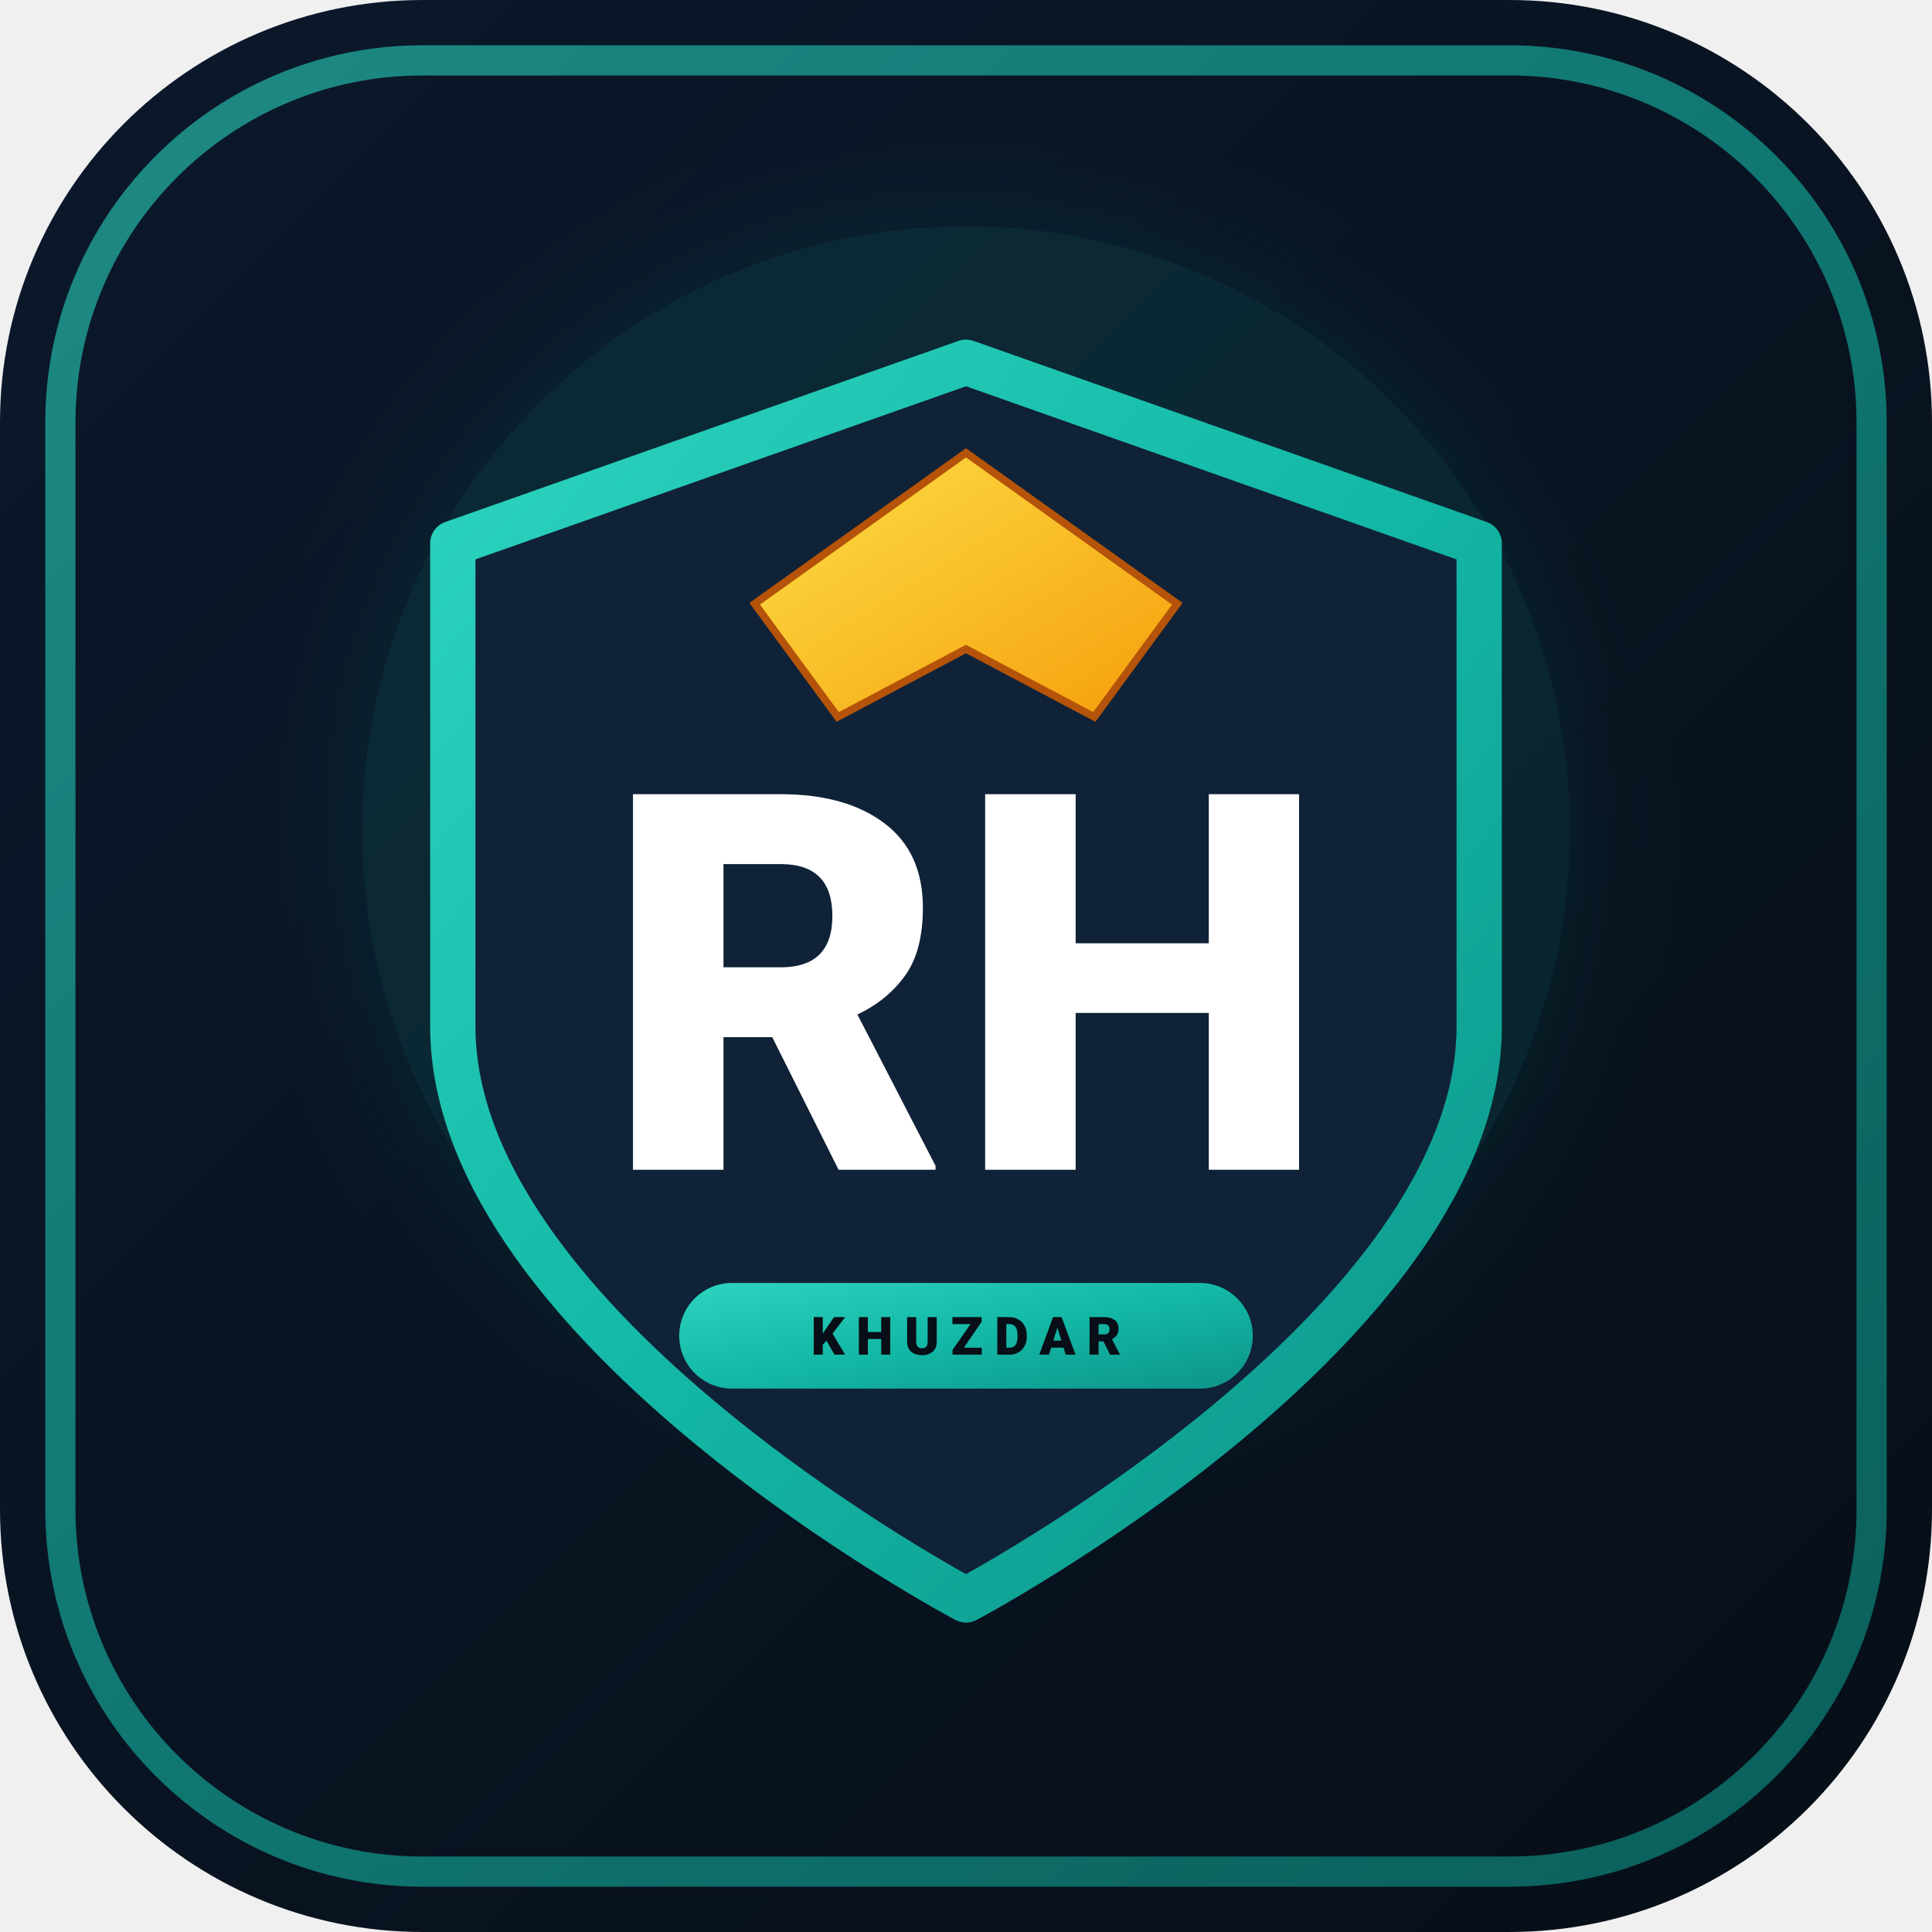
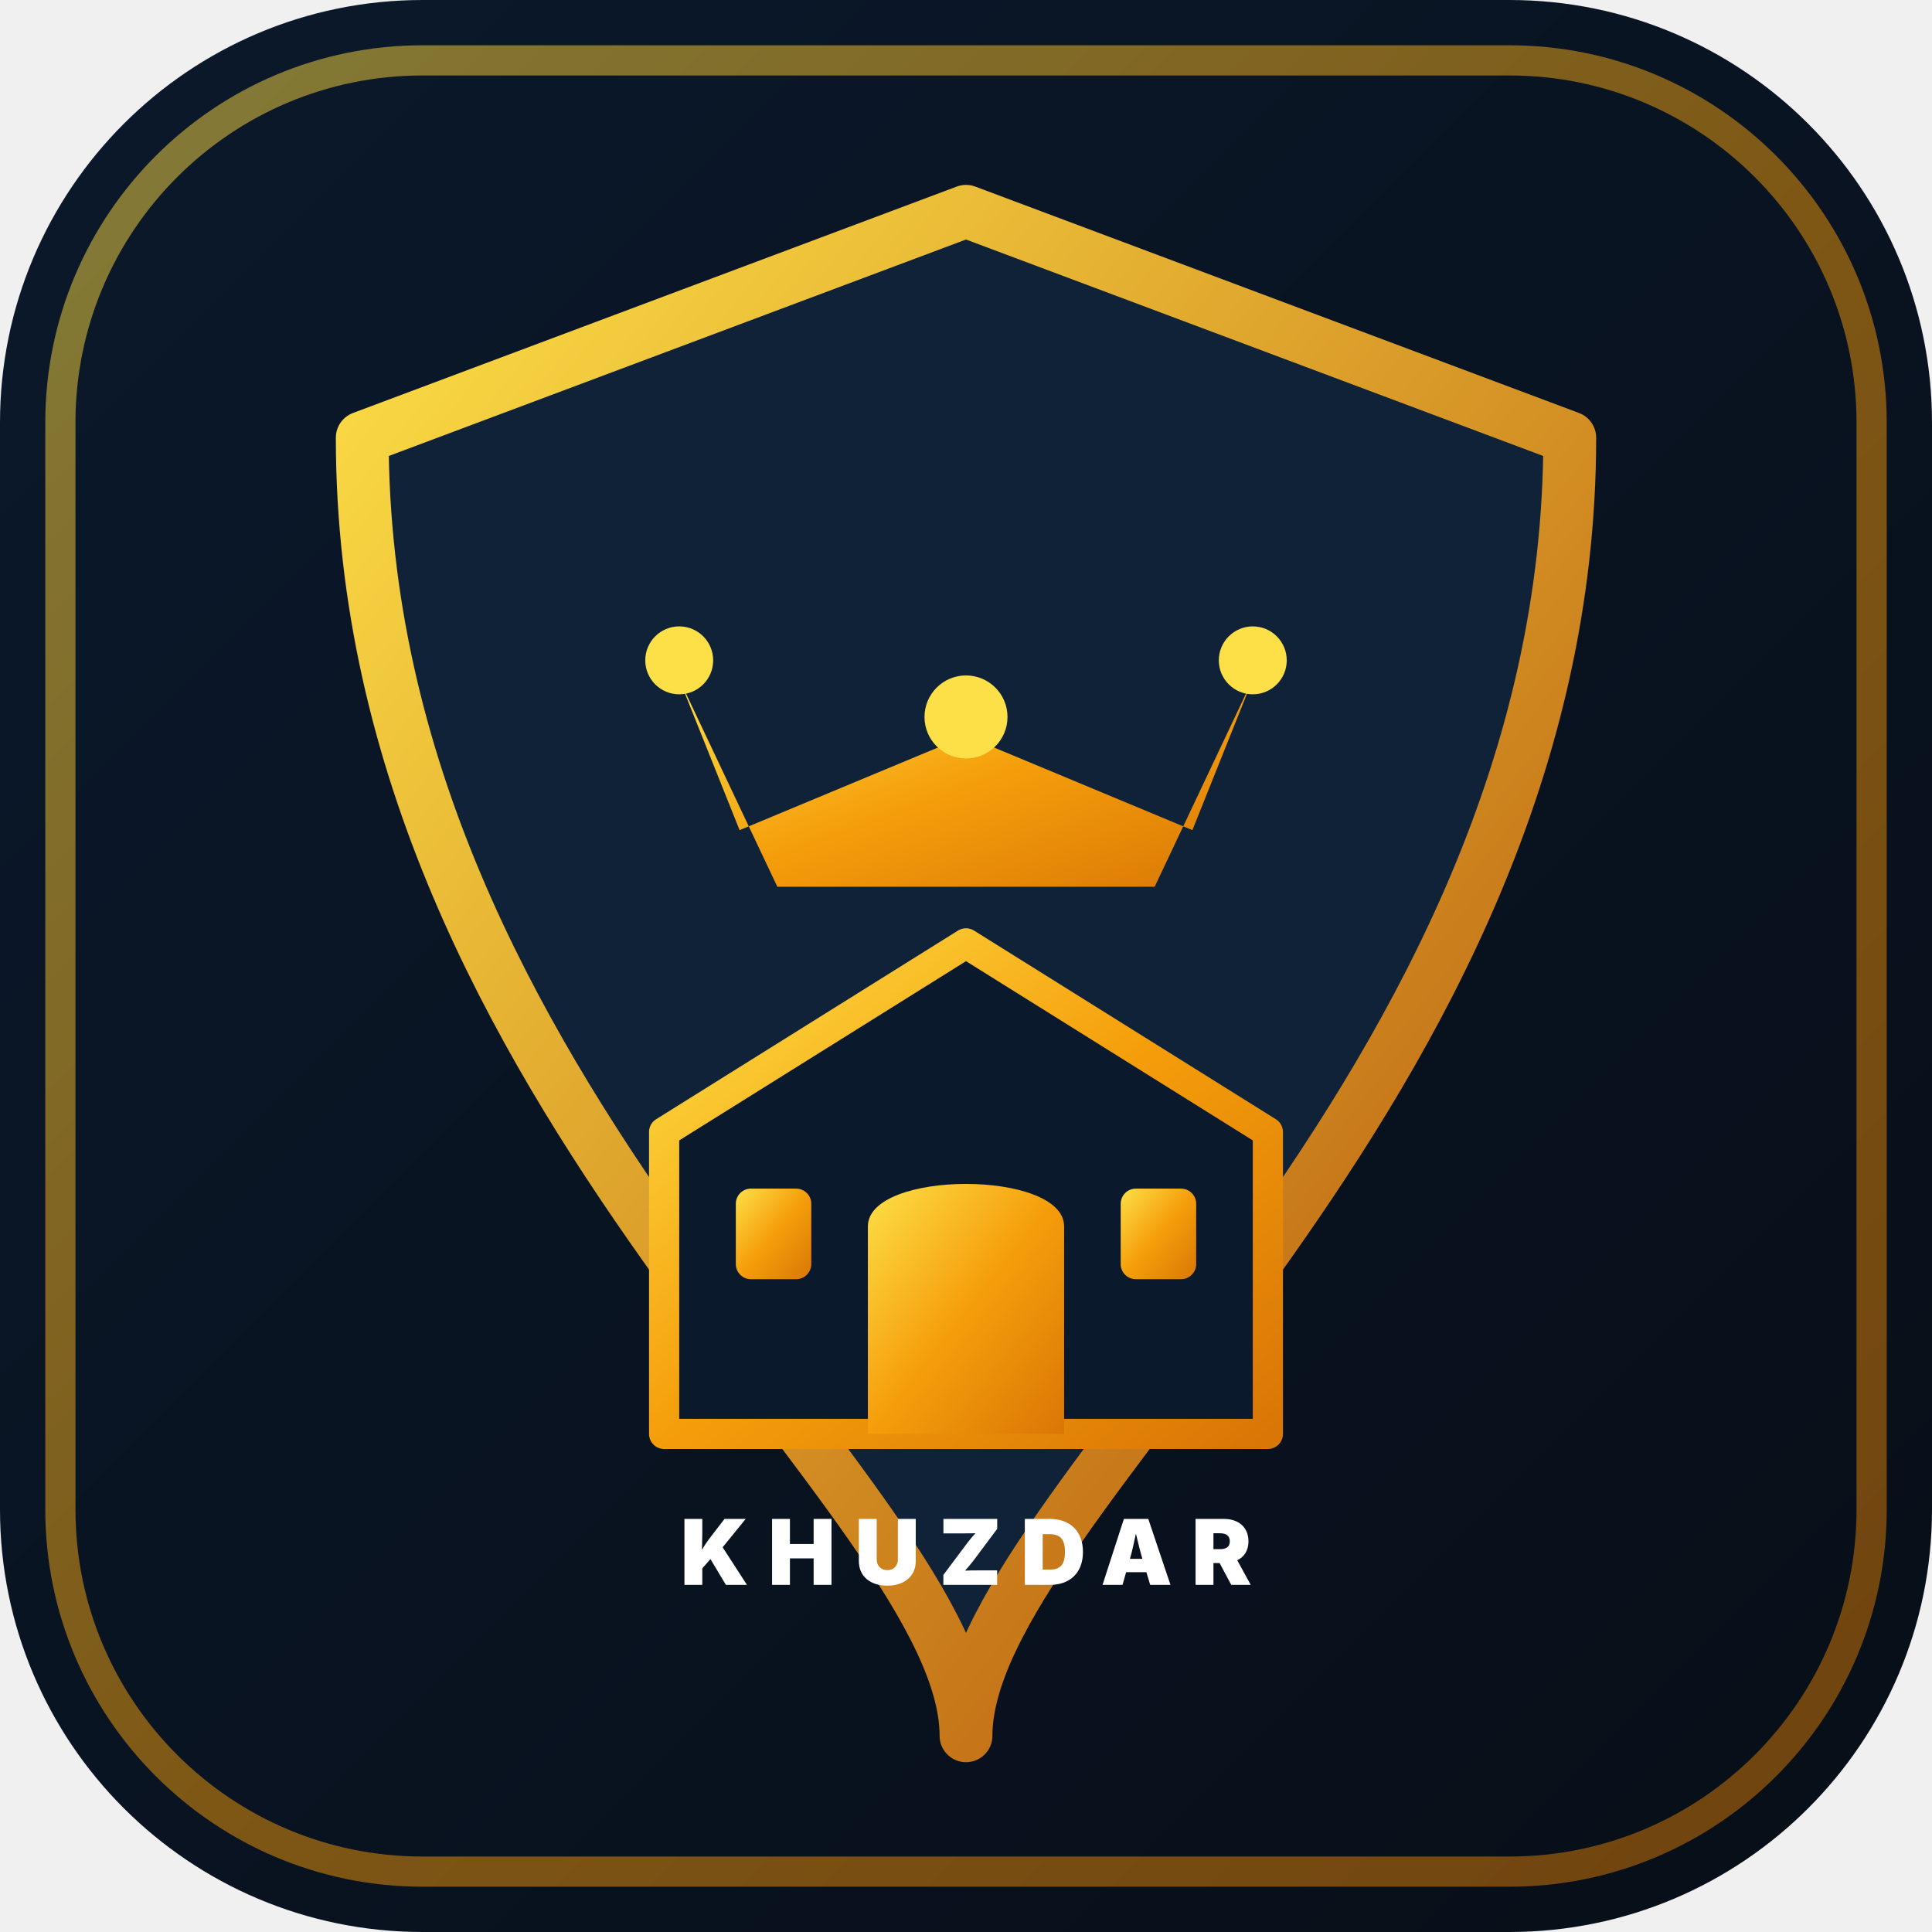
<svg xmlns="http://www.w3.org/2000/svg" viewBox="0 0 512 512" width="100%" height="100%">
  <defs>
-     <linearGradient id="bgGrad" x1="0%" y1="0%" x2="100%" y2="100%">
+     <linearGradient id="favBg" x1="0%" y1="0%" x2="100%" y2="100%">
      <stop offset="0%" stop-color="#0b192c" />
      <stop offset="100%" stop-color="#070e17" />
    </linearGradient>
-     <linearGradient id="tealGrad" x1="0%" y1="0%" x2="100%" y2="100%">
-       <stop offset="0%" stop-color="#2dd4bf" />
-       <stop offset="50%" stop-color="#14b8a6" />
-       <stop offset="100%" stop-color="#0d9488" />
+     <linearGradient id="favGold" x1="0%" y1="0%" x2="100%" y2="100%">
+       <stop offset="0%" stop-color="#fde047" />
+       <stop offset="50%" stop-color="#f59e0b" />
+       <stop offset="100%" stop-color="#d97706" />
    </linearGradient>
-     <linearGradient id="goldGrad" x1="0%" y1="0%" x2="100%" y2="100%">
+     <linearGradient id="favBorder" x1="0%" y1="0%" x2="100%" y2="100%">
      <stop offset="0%" stop-color="#fde047" />
-       <stop offset="100%" stop-color="#f59e0b" />
+       <stop offset="100%" stop-color="#b45309" />
    </linearGradient>
-     <filter id="glow" x="-20%" y="-20%" width="140%" height="140%">
-       <feGaussianBlur stdDeviation="16" result="blur" />
-       <feComposite in="SourceGraphic" in2="blur" operator="over" />
-     </filter>
  </defs>
-   <rect width="512" height="512" rx="112" fill="url(#bgGrad)" />
-   <rect x="16" y="16" width="480" height="480" rx="96" fill="none" stroke="url(#tealGrad)" stroke-width="8" stroke-opacity="0.6" />
-   <circle cx="256" cy="220" r="160" fill="#0d9488" opacity="0.15" filter="url(#glow)" />
-   <path d="M 256 96 L 392 144 V 272 C 392 352 256 424 256 424 C 256 424 120 352 120 272 V 144 Z" fill="#0f2238" stroke="url(#tealGrad)" stroke-width="12" stroke-linejoin="round" />
-   <path d="M 200 160 L 256 120 L 312 160 L 290 190 L 256 172 L 222 190 Z" fill="url(#goldGrad)" stroke="#b45309" stroke-width="2" />
-   <text x="256" y="310" font-family="system-ui, -apple-system, 'Segoe UI', Roboto, sans-serif" font-size="140" font-weight="900" letter-spacing="2" text-anchor="middle" fill="#ffffff">RH</text>
-   <rect x="180" y="340" width="152" height="28" rx="14" fill="url(#tealGrad)" />
-   <text x="256" y="359" font-family="system-ui, -apple-system, 'Segoe UI', Roboto, sans-serif" font-size="14" font-weight="800" letter-spacing="3" text-anchor="middle" fill="#070e17">KHUZDAR</text>
+   <rect width="512" height="512" rx="112" fill="url(#favBg)" />
+   <rect x="16" y="16" width="480" height="480" rx="96" fill="none" stroke="url(#favGold)" stroke-width="8" stroke-opacity="0.5" />
+   <path d="M 256 56 L 416 116 C 416 290 256 398 256 460 C 256 398 96 290 96 116 Z" fill="#0f2238" stroke="url(#favBorder)" stroke-width="14" stroke-linejoin="round" />
+   <path d="M 180 180 L 196 220 L 256 195 L 316 220 L 332 180 L 306 235 L 206 235 Z" fill="url(#favGold)" />
+   <circle cx="180" cy="175" r="9" fill="#fde047" />
+   <circle cx="256" cy="190" r="11" fill="#fde047" />
+   <circle cx="332" cy="175" r="9" fill="#fde047" />
+   <path d="M 256 250 L 336 300 L 336 380 L 176 380 L 176 300 Z" fill="#0b192c" stroke="url(#favGold)" stroke-width="8" stroke-linejoin="round" />
+   <path d="M 230 380 V 325 C 230 310 282 310 282 325 V 380 Z" fill="url(#favGold)" />
+   <rect x="195" y="315" width="20" height="24" rx="4" fill="url(#favGold)" />
+   <rect x="297" y="315" width="20" height="24" rx="4" fill="url(#favGold)" />
+   <text x="256" y="420" font-family="system-ui, -apple-system, sans-serif" font-size="24" font-weight="900" letter-spacing="5" text-anchor="middle" fill="#ffffff">KHUZDAR</text>
</svg>
